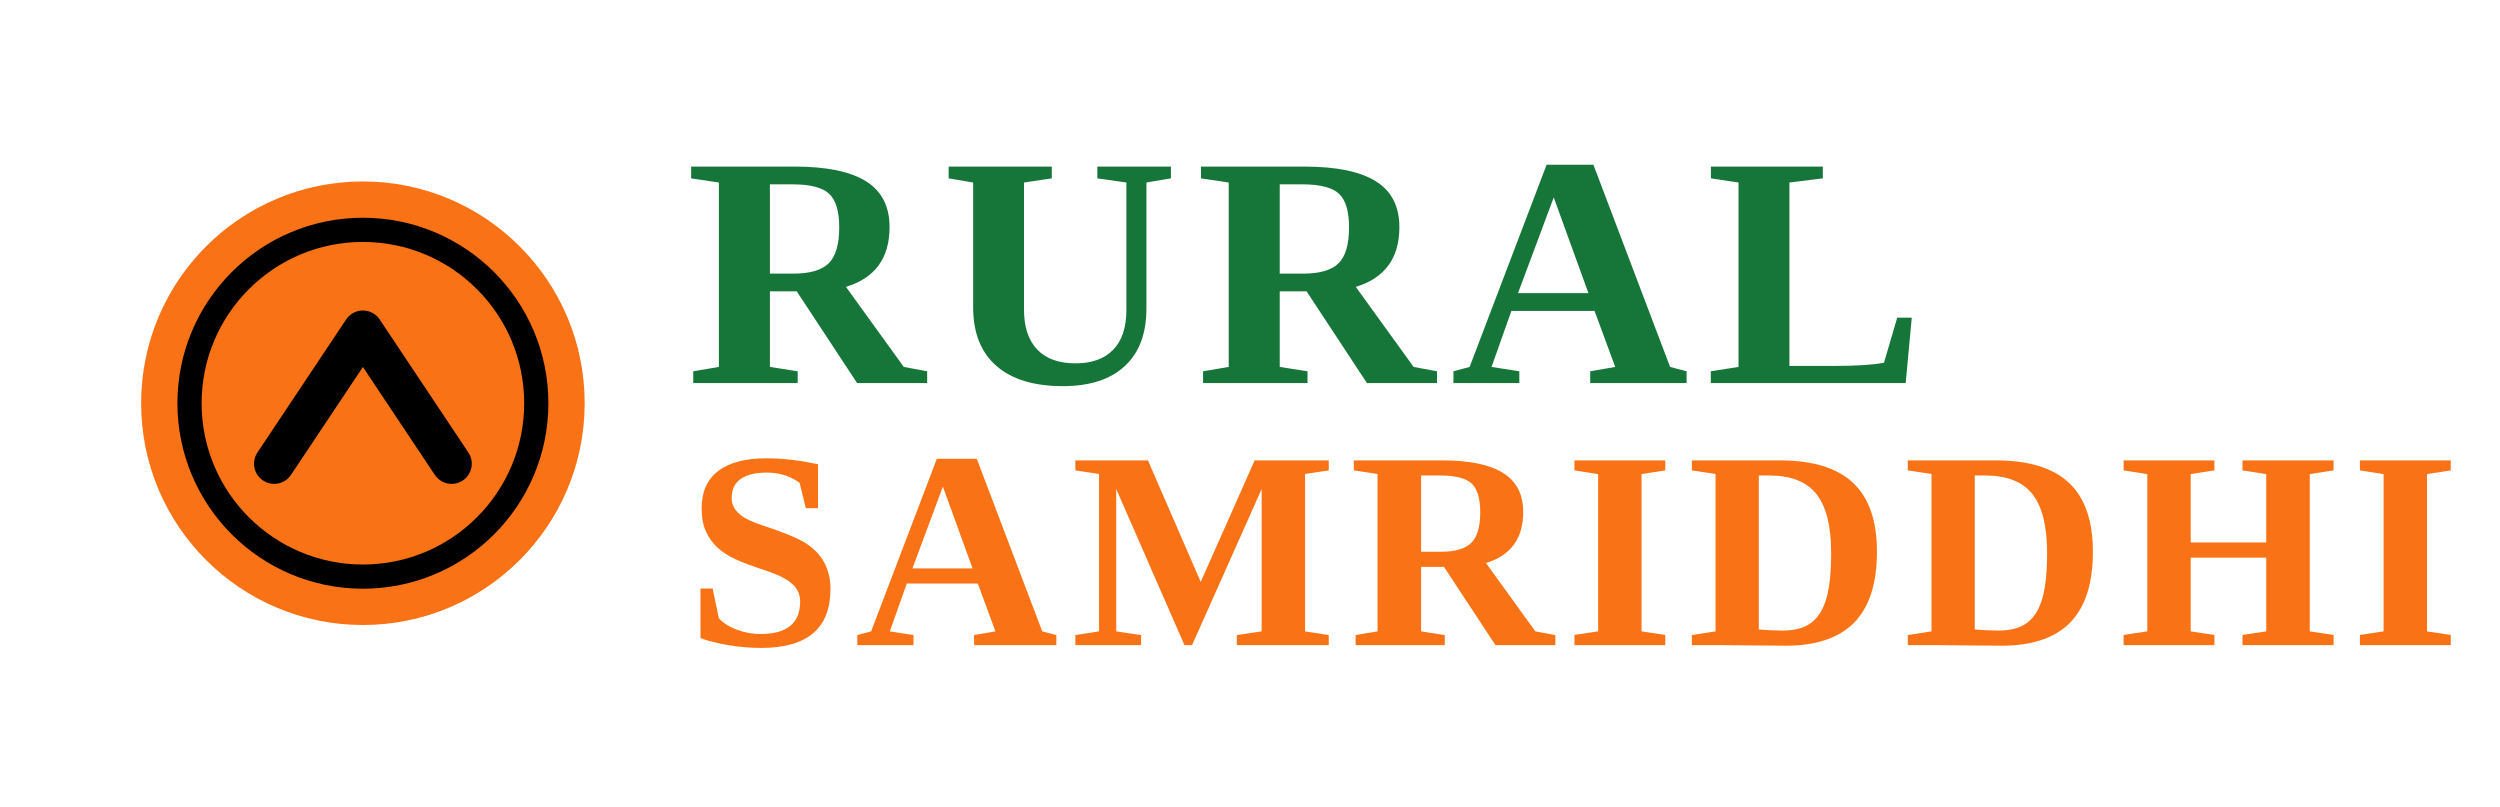
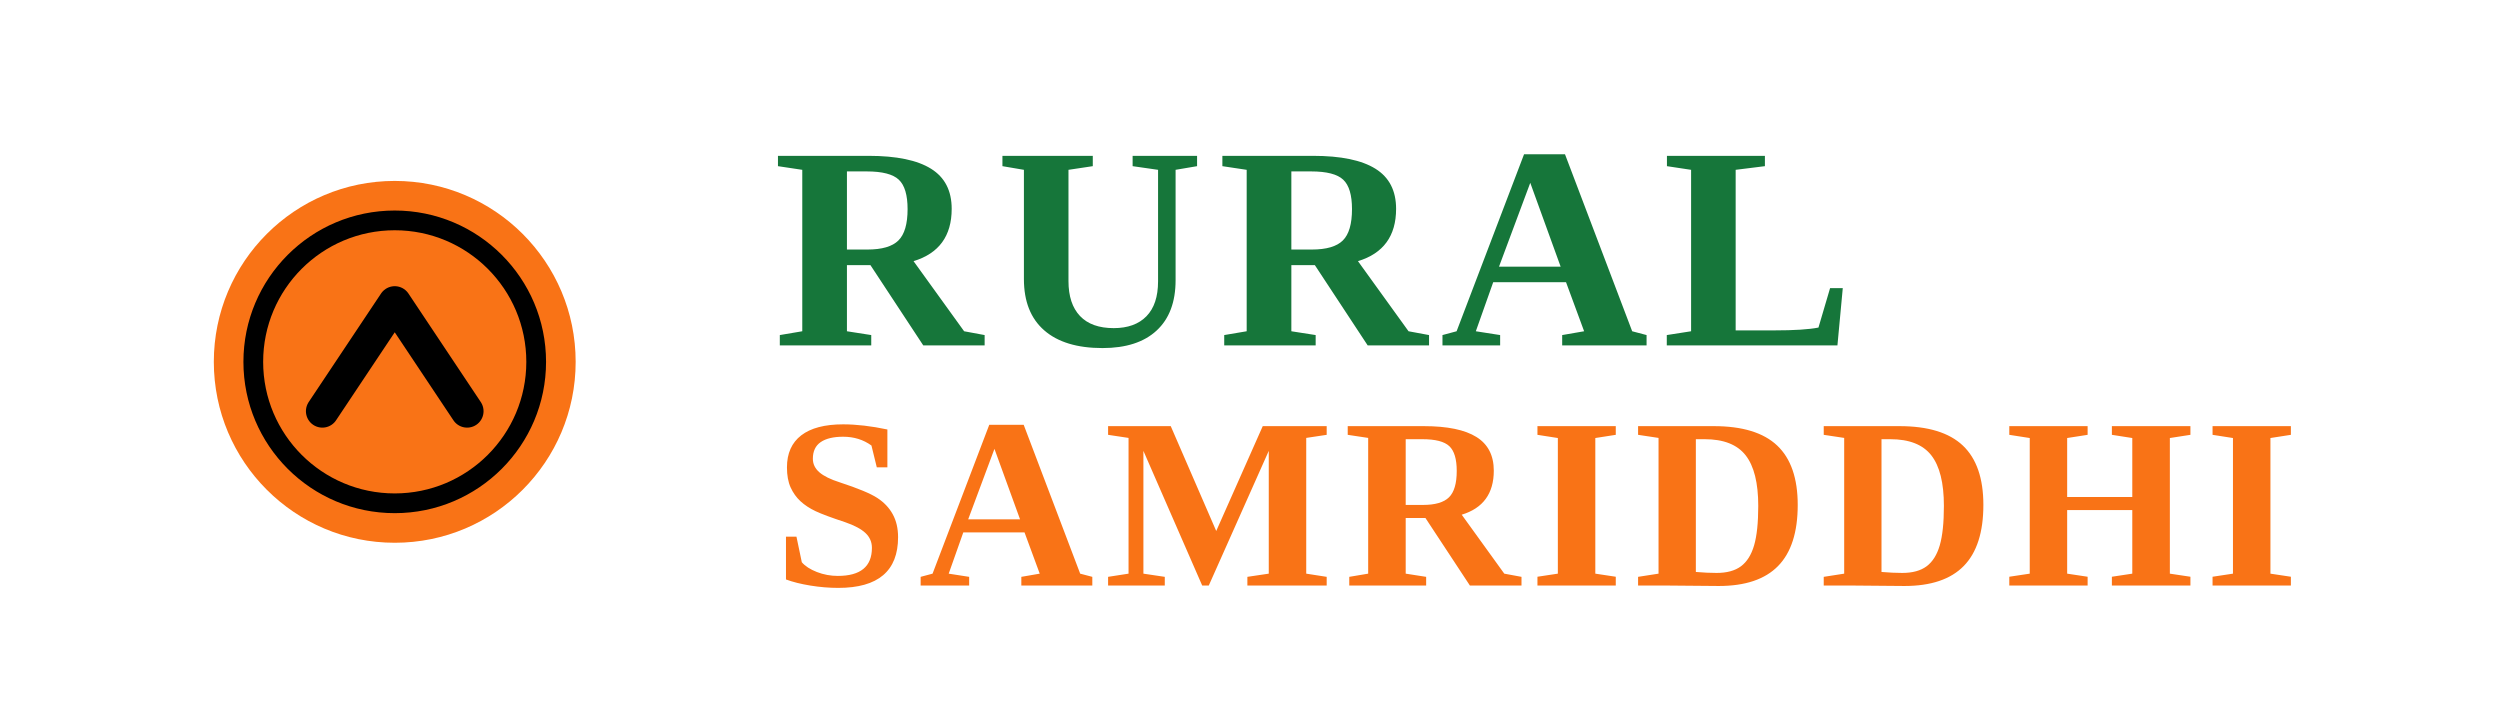
- <svg xmlns="http://www.w3.org/2000/svg" viewBox="0 0 620 200">
-   <g transform="translate(90,100)">
+ <svg xmlns="http://www.w3.org/2000/svg" viewBox="0 0 760 220">
+   <g transform="translate(120,110)">
    <circle cx="0" cy="0" r="55" fill="#f97316" />
    <circle cx="0" cy="0" r="43" fill="none" stroke="#000000" stroke-width="6" />
    <path d="M -22 15 L 0 -18 L 22 15" stroke="#000000" stroke-width="10" fill="none" stroke-linecap="round" stroke-linejoin="round" />
  </g>
-   <text x="170" y="95" font-family="Georgia, 'Times New Roman', serif" font-weight="900" font-size="82" fill="#16763a" letter-spacing="4">
+   <text x="235" y="105" font-family="Georgia, 'Times New Roman', serif" font-weight="900" font-size="88" fill="#16763a" letter-spacing="4">
    RURAL
  </text>
-   <text x="170" y="160" font-family="Georgia, 'Times New Roman', serif" font-weight="900" font-size="70" fill="#f97316" letter-spacing="3">
+   <text x="235" y="178" font-family="Georgia, 'Times New Roman', serif" font-weight="900" font-size="74" fill="#f97316" letter-spacing="3">
    SAMRIDDHI
  </text>
</svg>
